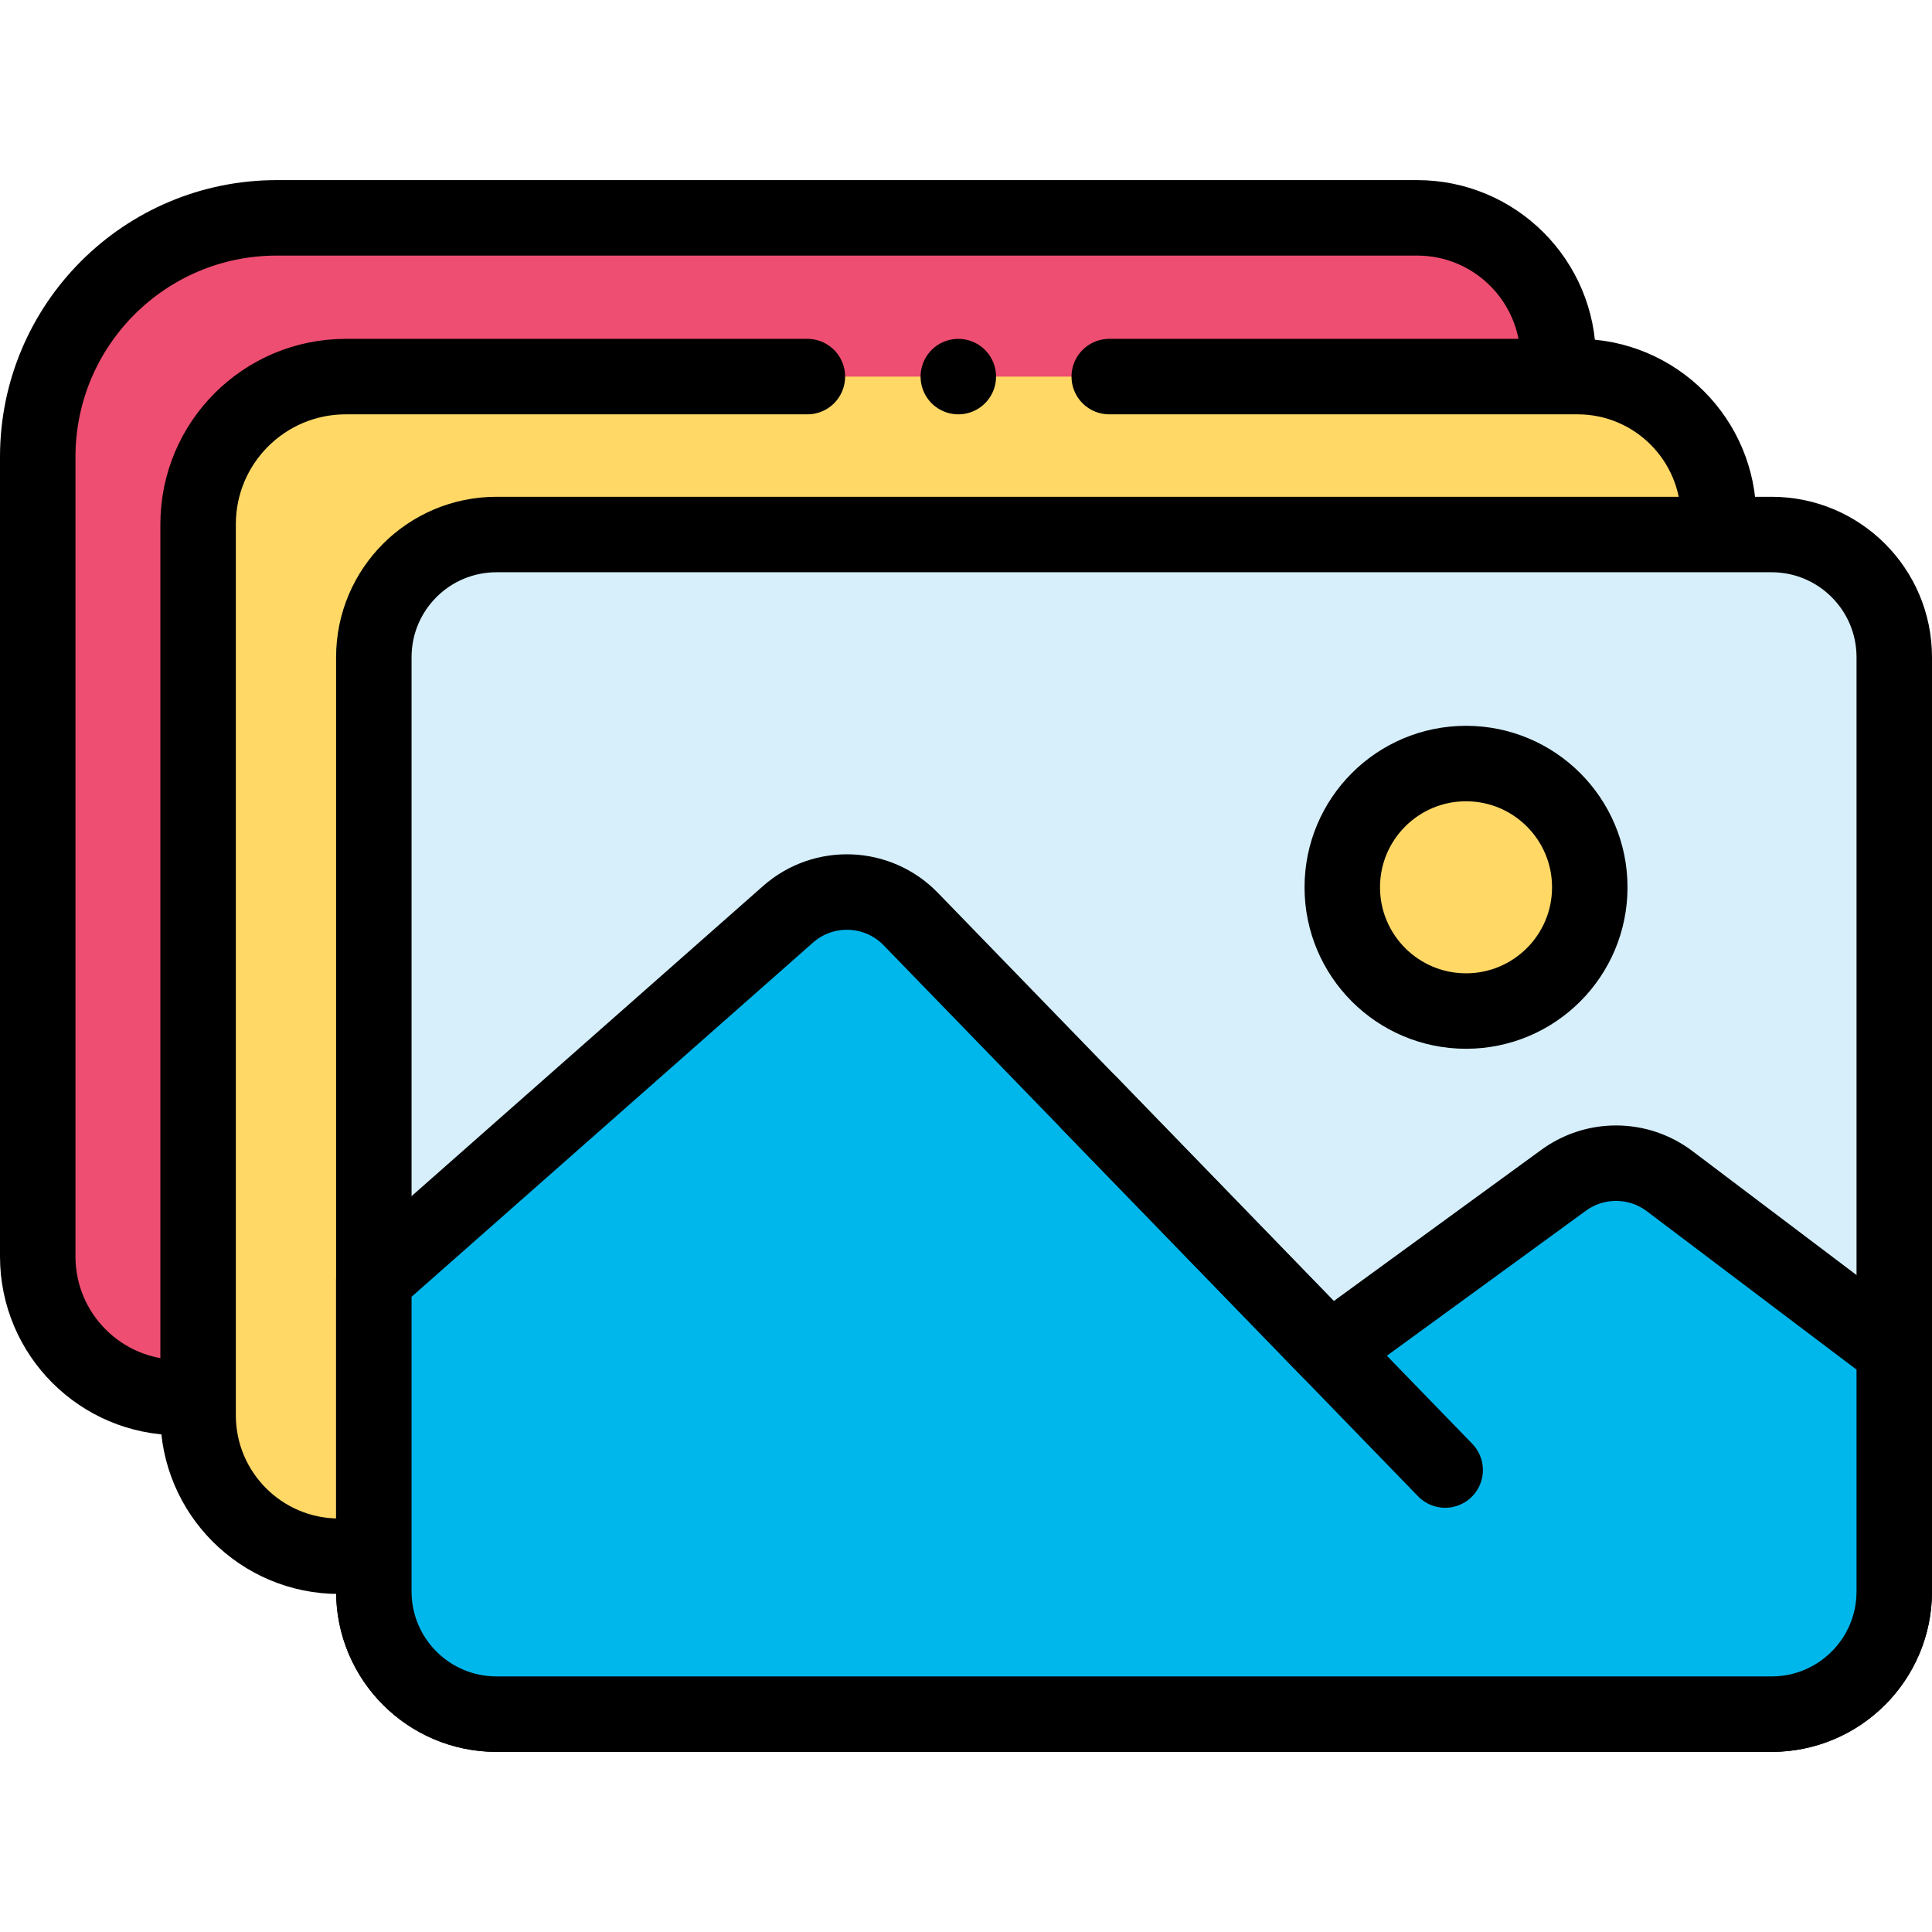
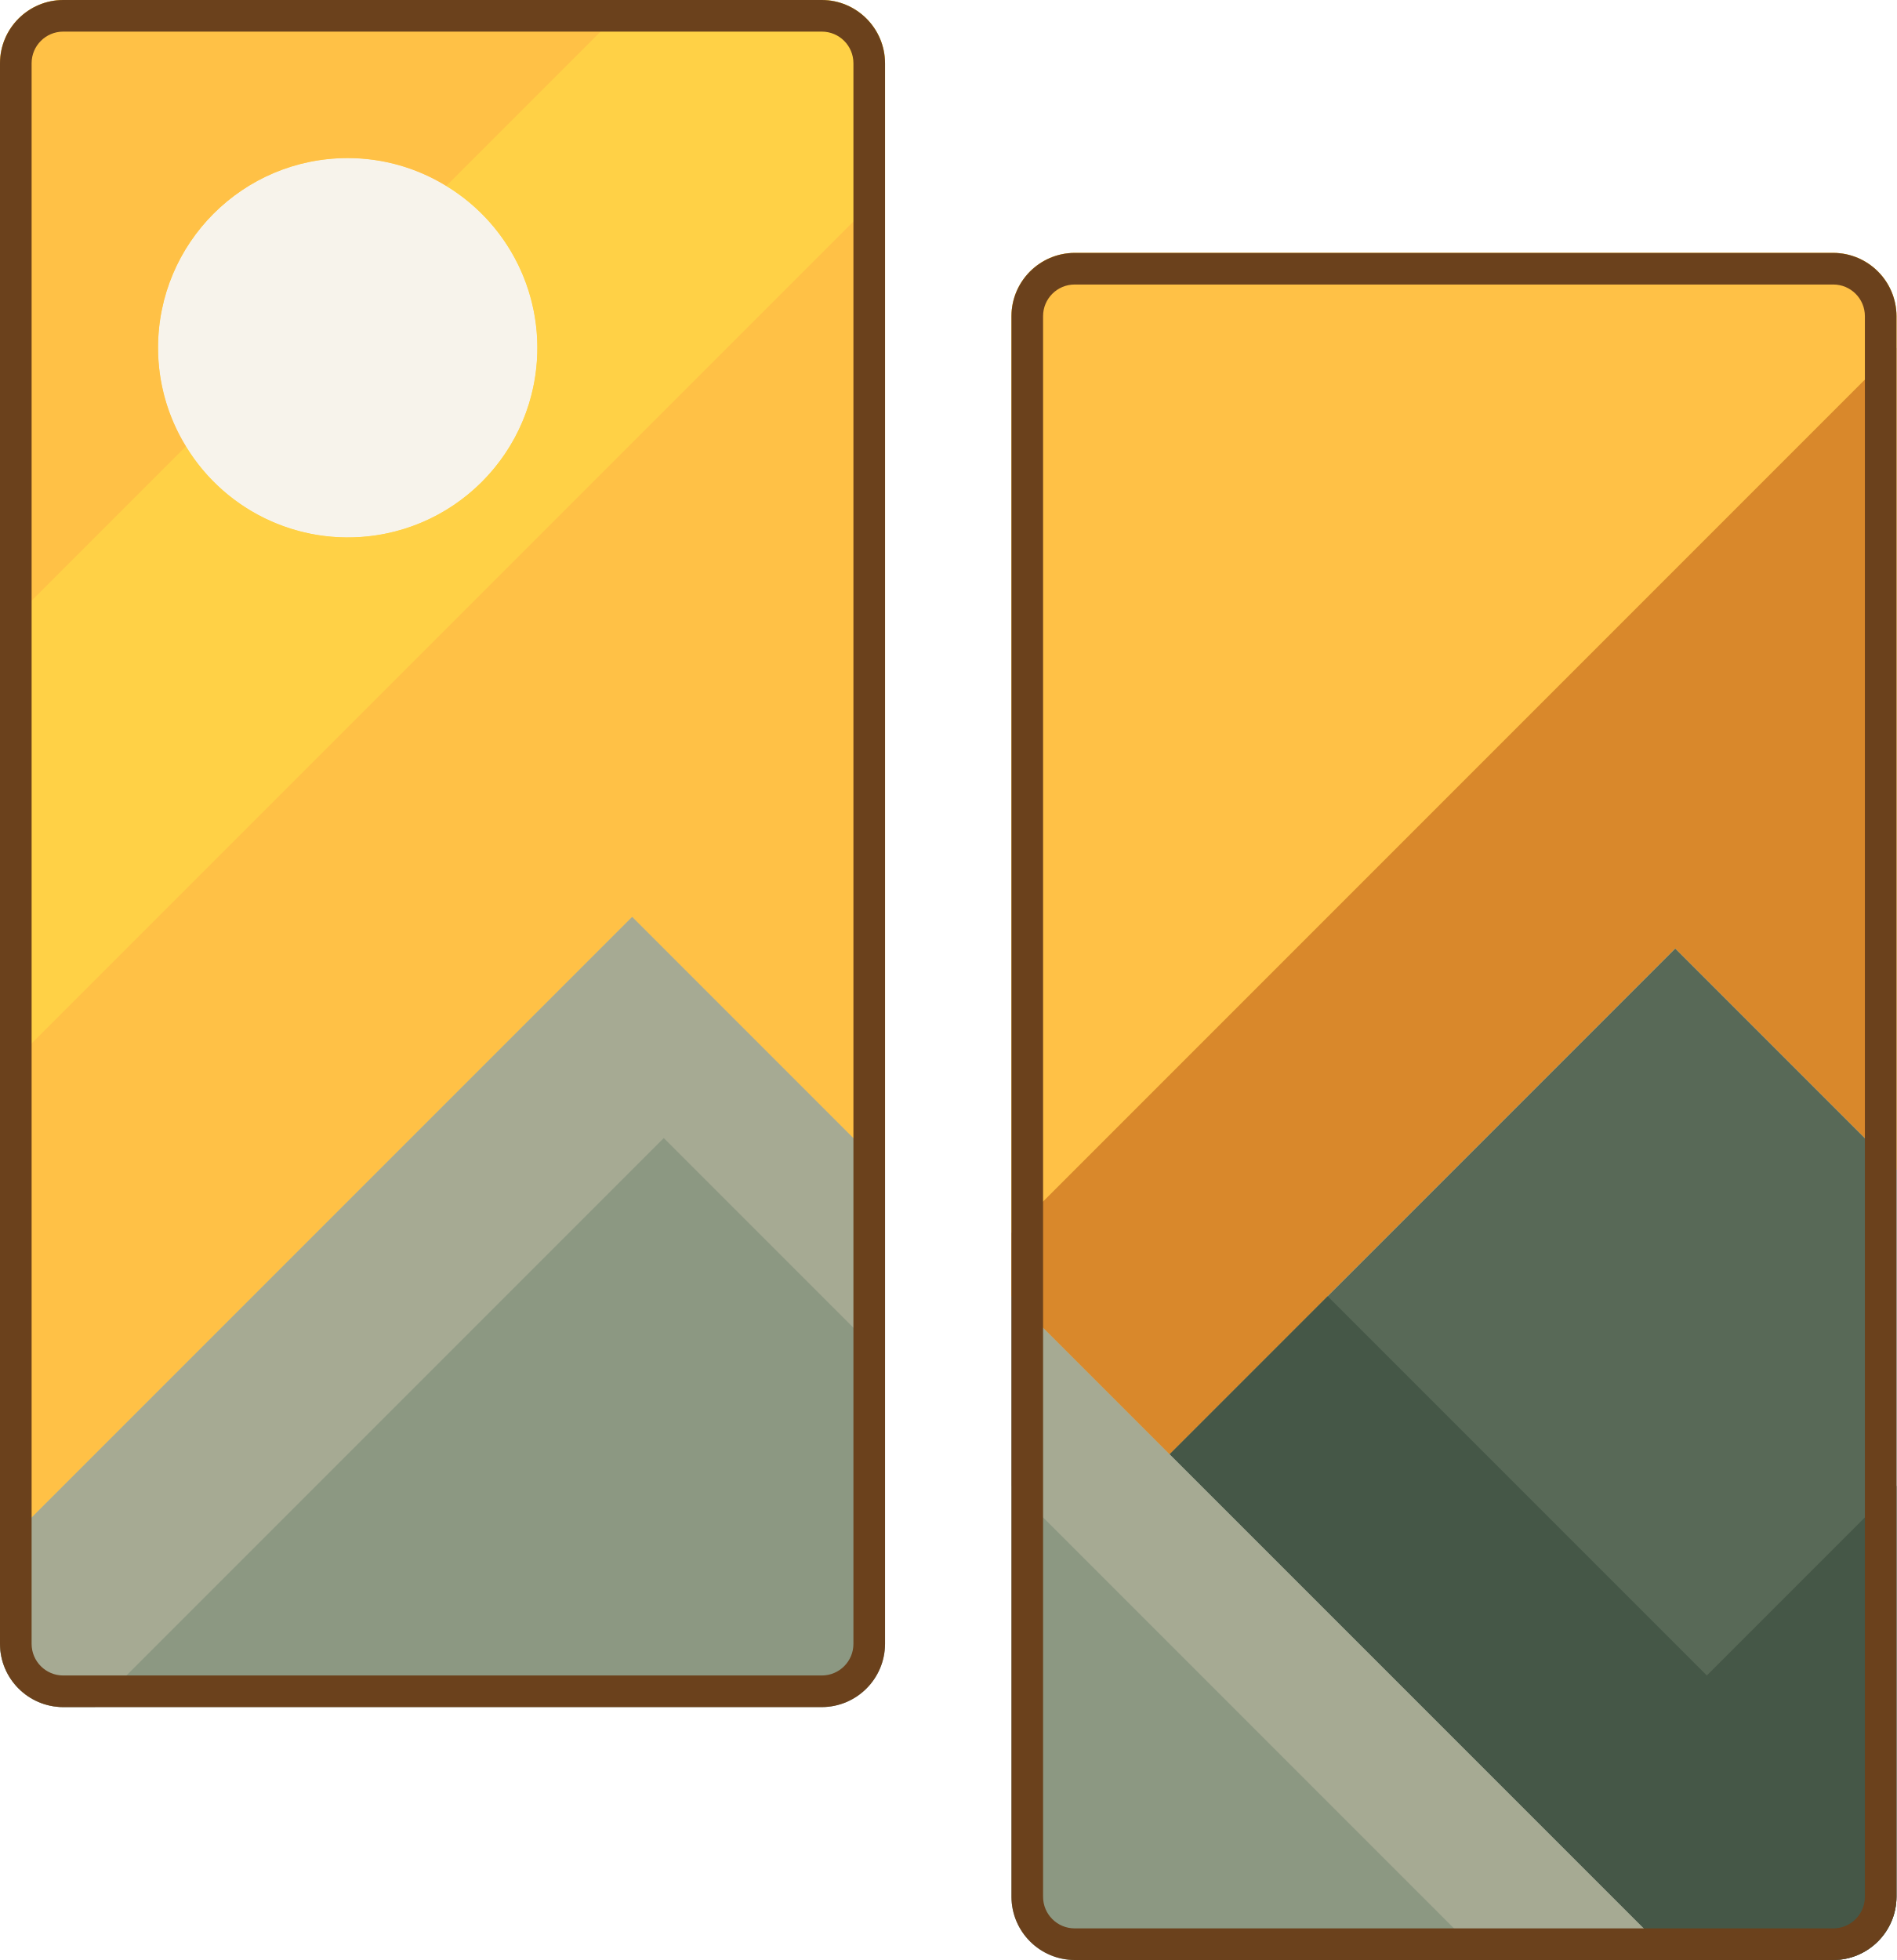
- <svg xmlns="http://www.w3.org/2000/svg" version="1.1" id="svg2646" width="682.667" height="682.667" viewBox="0 0 682.667 682.667">
-   <defs id="defs2650">
-     <clipPath clipPathUnits="userSpaceOnUse" id="clipPath2660">
-       <path d="M 0,512 H 512 V 0 H 0 Z" id="path2658" />
-     </clipPath>
-   </defs>
-   <g id="g2652" transform="matrix(1.333333,0,0,-1.333333,0,682.6667)">
-     <g id="g2654">
-       <g id="g2656" clip-path="url(#clipPath2660)">
-         <g id="g2662" transform="translate(375.5674,141.6528)">
-           <path d="m 0,0 h -328.205 c -20.634,0 -37.362,16.728 -37.362,37.363 v 211.902 c 0,34.987 28.362,63.35 63.35,63.35 H 0 c 20.635,0 37.363,-16.728 37.363,-37.363 V 37.363 C 37.363,16.728 20.635,0 0,0" style="fill:#ee4e71;fill-opacity:1;fill-rule:nonzero;stroke:none" id="path2664" />
-         </g>
-         <g id="g2666" transform="translate(375.5674,141.6528)">
-           <path d="m 0,0 h -328.205 c -20.634,0 -37.362,16.728 -37.362,37.363 v 211.902 c 0,34.987 28.362,63.35 63.35,63.35 H 0 c 20.635,0 37.363,-16.728 37.363,-37.363 V 37.363 C 37.363,16.728 20.635,0 0,0 Z" style="fill:none;stroke:#000000;stroke-width:20;stroke-linecap:round;stroke-linejoin:round;stroke-miterlimit:10;stroke-dasharray:none;stroke-opacity:1" id="path2668" />
-         </g>
-         <g id="g2670" transform="translate(418.0664,99.5825)">
-           <path d="m 0,0 h -328.205 c -20.635,0 -37.362,16.728 -37.362,37.363 v 236.115 c 0,21.614 17.522,39.137 39.136,39.137 H 0 c 20.635,0 37.363,-16.728 37.363,-37.363 V 37.363 C 37.363,16.728 20.635,0 0,0" style="fill:#ffd866;fill-opacity:1;fill-rule:nonzero;stroke:none" id="path2672" />
-         </g>
-         <g id="g2674" transform="translate(293.9639,412.1973)">
-           <path d="m 0,0 h 124.103 c 20.634,0 37.362,-16.728 37.362,-37.363 v -237.889 c 0,-20.635 -16.728,-37.363 -37.362,-37.363 h -328.205 c -20.635,0 -37.363,16.728 -37.363,37.363 v 236.115 c 0,21.615 17.522,39.137 39.137,39.137 H -80" style="fill:none;stroke:#000000;stroke-width:20;stroke-linecap:round;stroke-linejoin:round;stroke-miterlimit:10;stroke-dasharray:none;stroke-opacity:1" id="path2676" />
-         </g>
-         <g id="g2678" transform="translate(469.4912,57.7319)">
-           <path d="m 0,0 h -337.913 c -17.954,0 -32.509,14.555 -32.509,32.509 v 247.597 c 0,17.955 14.555,32.509 32.509,32.509 H 0 c 17.954,0 32.509,-14.554 32.509,-32.509 V 32.509 C 32.509,14.555 17.954,0 0,0" style="fill:#d6effb;fill-opacity:1;fill-rule:nonzero;stroke:none" id="path2680" />
-         </g>
-         <g id="g2682" transform="translate(469.4912,57.7319)">
-           <path d="m 0,0 h -337.913 c -17.954,0 -32.509,14.555 -32.509,32.509 v 247.597 c 0,17.955 14.555,32.509 32.509,32.509 H 0 c 17.954,0 32.509,-14.554 32.509,-32.509 V 32.509 C 32.509,14.555 17.954,0 0,0 Z" style="fill:none;stroke:#000000;stroke-width:20;stroke-linecap:round;stroke-linejoin:round;stroke-miterlimit:10;stroke-dasharray:none;stroke-opacity:1" id="path2684" />
-         </g>
-         <g id="g2686" transform="translate(131.5786,57.7319)">
-           <path d="m 0,0 h 337.913 c 17.954,0 32.508,14.555 32.508,32.509 v 63.776 l -59.528,44.965 c -8.285,6.258 -19.69,6.356 -28.082,0.242 L 220.762,96.285 109.777,210.71 c -8.76,9.033 -23.072,9.589 -32.508,1.265 L -32.509,115.123 V 32.509 C -32.509,14.555 -17.955,0 0,0" style="fill:#00b7ec;fill-opacity:1;fill-rule:nonzero;stroke:none" id="path2688" />
-         </g>
-         <g id="g2690" transform="translate(131.5786,57.7319)">
-           <path d="m 0,0 h 337.913 c 17.954,0 32.508,14.555 32.508,32.509 v 63.776 l -59.528,44.965 c -8.285,6.258 -19.69,6.356 -28.082,0.242 L 220.762,96.285 109.777,210.71 c -8.76,9.033 -23.072,9.589 -32.508,1.265 L -32.509,115.123 V 32.509 C -32.509,14.555 -17.955,0 0,0 Z" style="fill:none;stroke:#000000;stroke-width:20;stroke-linecap:round;stroke-linejoin:round;stroke-miterlimit:10;stroke-dasharray:none;stroke-opacity:1" id="path2692" />
-         </g>
-         <g id="g2694" transform="translate(288.7197,219.6099)">
-           <path d="M 0,0 94.262,-97.185" style="fill:none;stroke:#000000;stroke-width:20;stroke-linecap:round;stroke-linejoin:round;stroke-miterlimit:10;stroke-dasharray:none;stroke-opacity:1" id="path2696" />
-         </g>
-         <g id="g2698" transform="translate(421.3091,276.8579)">
-           <path d="m 0,0 c 0,-18.112 -14.683,-32.795 -32.795,-32.795 -18.113,0 -32.796,14.683 -32.796,32.795 0,18.112 14.683,32.795 32.796,32.795 C -14.683,32.795 0,18.112 0,0" style="fill:#ffd866;fill-opacity:1;fill-rule:nonzero;stroke:none" id="path2700" />
-         </g>
-         <g id="g2702" transform="translate(421.3091,276.8579)">
-           <path d="m 0,0 c 0,-18.112 -14.683,-32.795 -32.795,-32.795 -18.113,0 -32.796,14.683 -32.796,32.795 0,18.112 14.683,32.795 32.796,32.795 C -14.683,32.795 0,18.112 0,0 Z" style="fill:none;stroke:#000000;stroke-width:20;stroke-linecap:round;stroke-linejoin:round;stroke-miterlimit:10;stroke-dasharray:none;stroke-opacity:1" id="path2704" />
-         </g>
-         <g id="g2706" transform="translate(253.9639,412.1973)">
-           <path d="M 0,0 V 0" style="fill:none;stroke:#000000;stroke-width:20;stroke-linecap:round;stroke-linejoin:round;stroke-miterlimit:10;stroke-dasharray:none;stroke-opacity:1" id="path2708" />
-         </g>
-       </g>
+ <svg xmlns="http://www.w3.org/2000/svg" height="496" viewBox="0 0 60 62" width="480" version="1.1" id="svg167">
+   <defs id="defs171" />
+   <g id="_13-Picture" data-name="13-Picture" transform="translate(-2,-1)">
+     <circle cx="13" cy="12" fill="#f7f3eb" r="6" id="circle132" />
+     <path d="M 30,3 V 38 L 22,30 2,50 V 3 A 2.006,2.006 0 0 1 4,1 h 24 a 2.006,2.006 0 0 1 2,2 z m -11,9 a 6,6 0 1 0 -6,6 6,6 0 0 0 6,-6 z" fill="#ffd146" id="path134" />
+     <path d="M 62,11 V 38 L 55,31 39,47 34,42 V 11 a 2.006,2.006 0 0 1 2,-2 h 24 a 2.006,2.006 0 0 1 2,2 z" fill="#ffd146" id="path136" />
+     <path d="m 30,38 v 15 a 2.006,2.006 0 0 1 -2,2 H 4 A 2.006,2.006 0 0 1 2,53 V 50 L 22,30 Z" fill="#8c9882" id="path138" />
+     <path d="M 55,63 H 36 A 2.006,2.006 0 0 1 34,61 V 42 l 5,5 z" fill="#8c9882" id="path140" />
+     <path d="m 62,38 v 23 a 2.006,2.006 0 0 1 -2,2 H 55 L 39,47 55,31 Z" fill="#586957" id="path142" />
+     <path d="M 56,54 44,42 39,47 55,63 h 5 a 2.006,2.006 0 0 0 2,-2 V 48 Z" fill="#455747" id="path144" />
+     <path d="M 22,30 2,50 v 3 a 2.006,2.006 0 0 0 2,2 h 1 l 18,-18 7,7 v -6 z" fill="#a6aa93" id="path146" />
+     <path d="m 39,47 -5,-5 v 6 l 15,15 h 6 z" fill="#a6aa93" id="path148" />
+     <path d="m 2,50 20,-20 8,8 V 7 L 2,35 Z" fill="#ffc146" id="path150" />
+     <path d="M 28,1 H 22 L 16.117,6.883 A 5.994,5.994 0 1 1 7.883,15.117 L 2,21 V 35 L 30,7 V 3 A 2.006,2.006 0 0 0 28,1 Z" fill="#ffd146" id="path152" />
+     <path d="m 7,12 a 6,6 0 0 1 6,-6 5.945,5.945 0 0 1 3.117,0.883 L 22,1 H 4 A 2.006,2.006 0 0 0 2,3 V 21 L 7.883,15.117 A 5.945,5.945 0 0 1 7,12 Z" fill="#ffc146" id="path154" />
+     <path d="m 34,40 v 2 l 5,5 16,-16 7,7 V 12 Z" fill="#d9882b" id="path156" />
+     <path d="M 62,11 A 2.006,2.006 0 0 0 60,9 H 36 a 2.006,2.006 0 0 0 -2,2 V 40 L 62,12 Z" fill="#ffc146" id="path158" />
+     <g fill="#6b411c" id="g164">
+       <path d="M 28,1 H 4 A 2.006,2.006 0 0 0 2,3 v 50 a 2.006,2.006 0 0 0 2,2 h 24 a 2.006,2.006 0 0 0 2,-2 V 3 A 2.006,2.006 0 0 0 28,1 Z m 1,52 a 1,1 0 0 1 -1,1 H 4 A 1,1 0 0 1 3,53 V 3 A 1,1 0 0 1 4,2 h 24 a 1,1 0 0 1 1,1 z" id="path160" />
+       <path d="M 60,9 H 36 a 2.006,2.006 0 0 0 -2,2 v 50 a 2.006,2.006 0 0 0 2,2 h 24 a 2.006,2.006 0 0 0 2,-2 V 11 A 2.006,2.006 0 0 0 60,9 Z m 1,52 a 1,1 0 0 1 -1,1 H 36 A 1,1 0 0 1 35,61 V 11 a 1,1 0 0 1 1,-1 h 24 a 1,1 0 0 1 1,1 z" id="path162" />
    </g>
  </g>
</svg>
